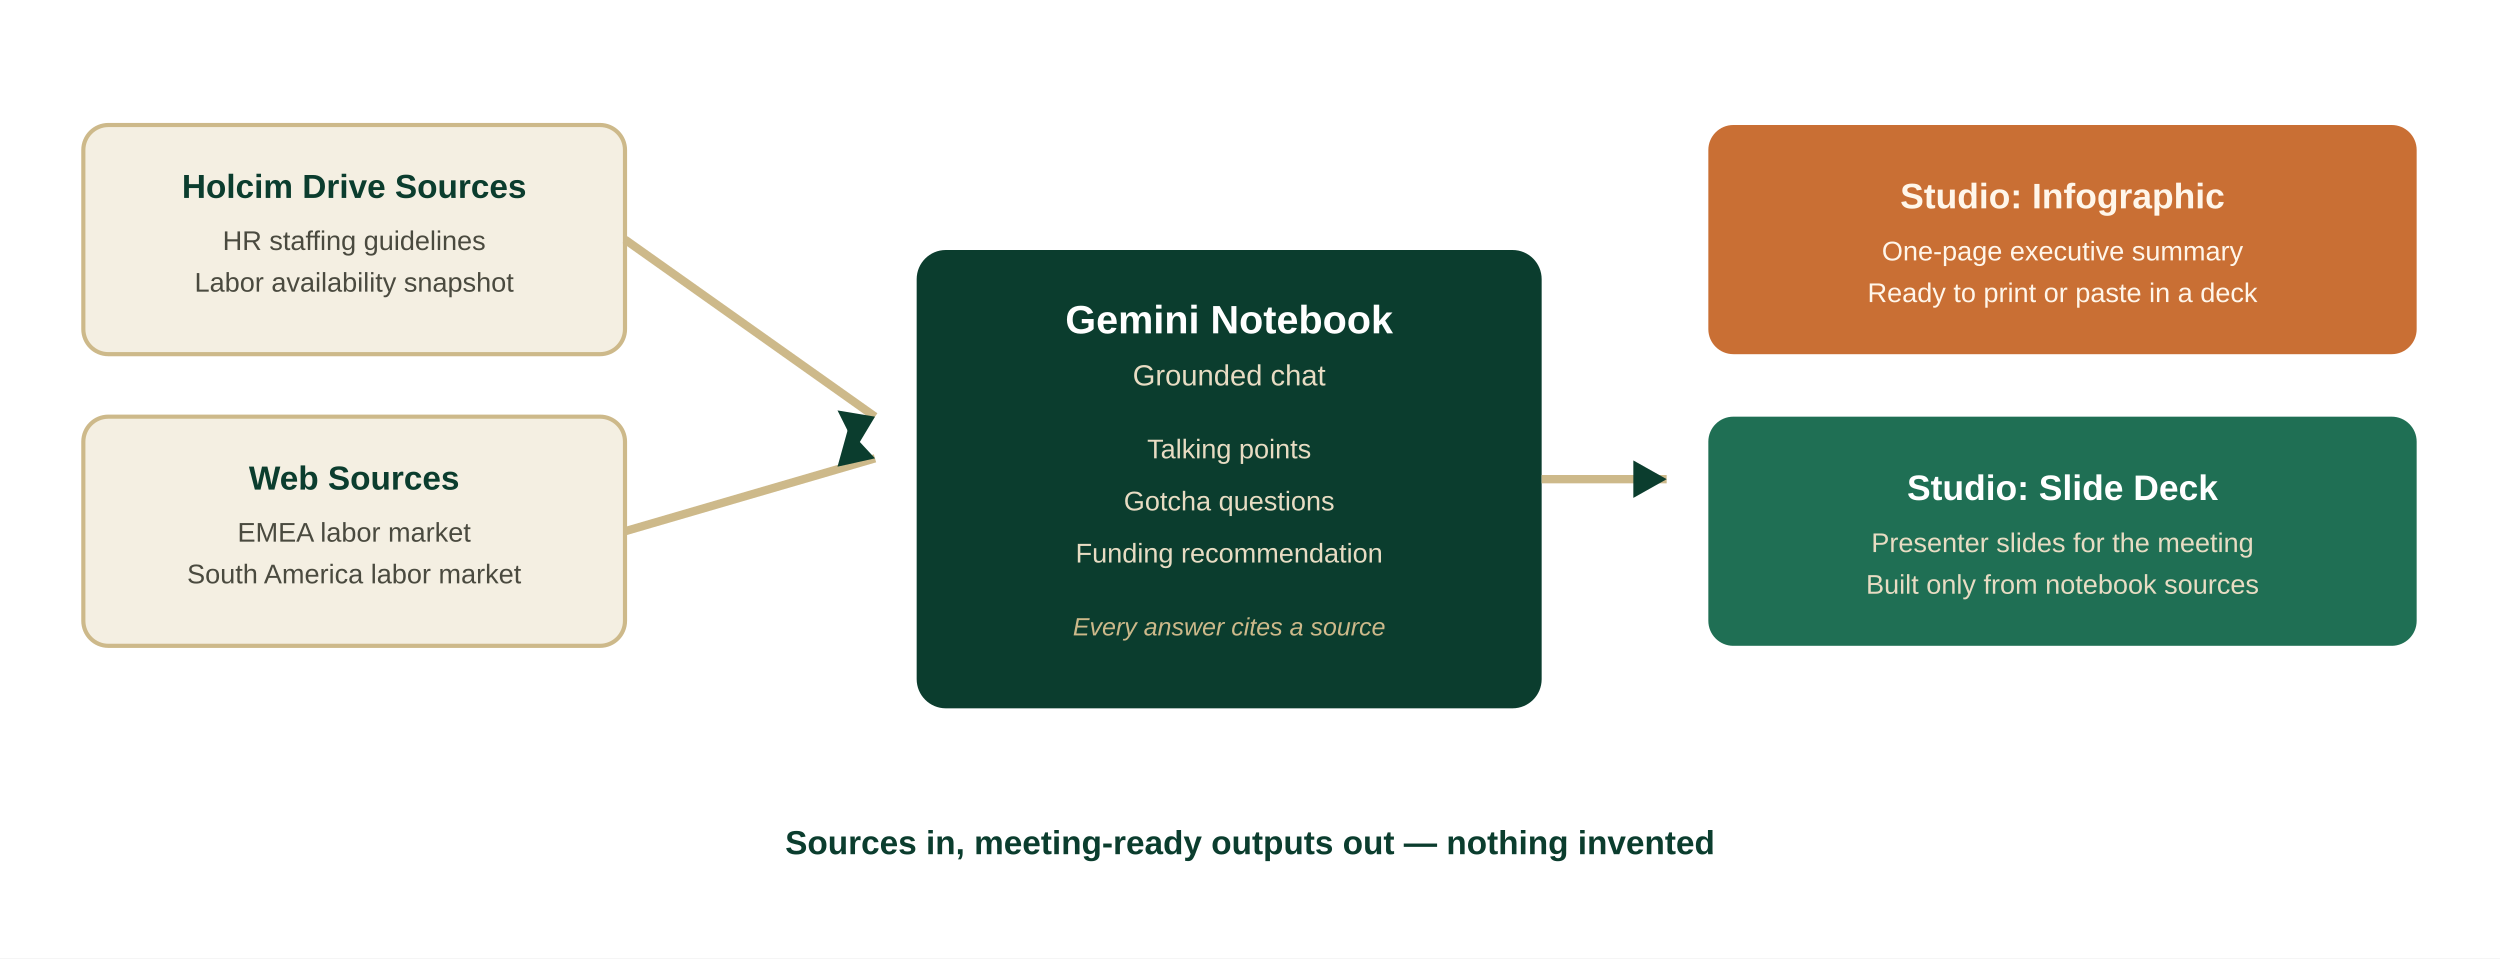
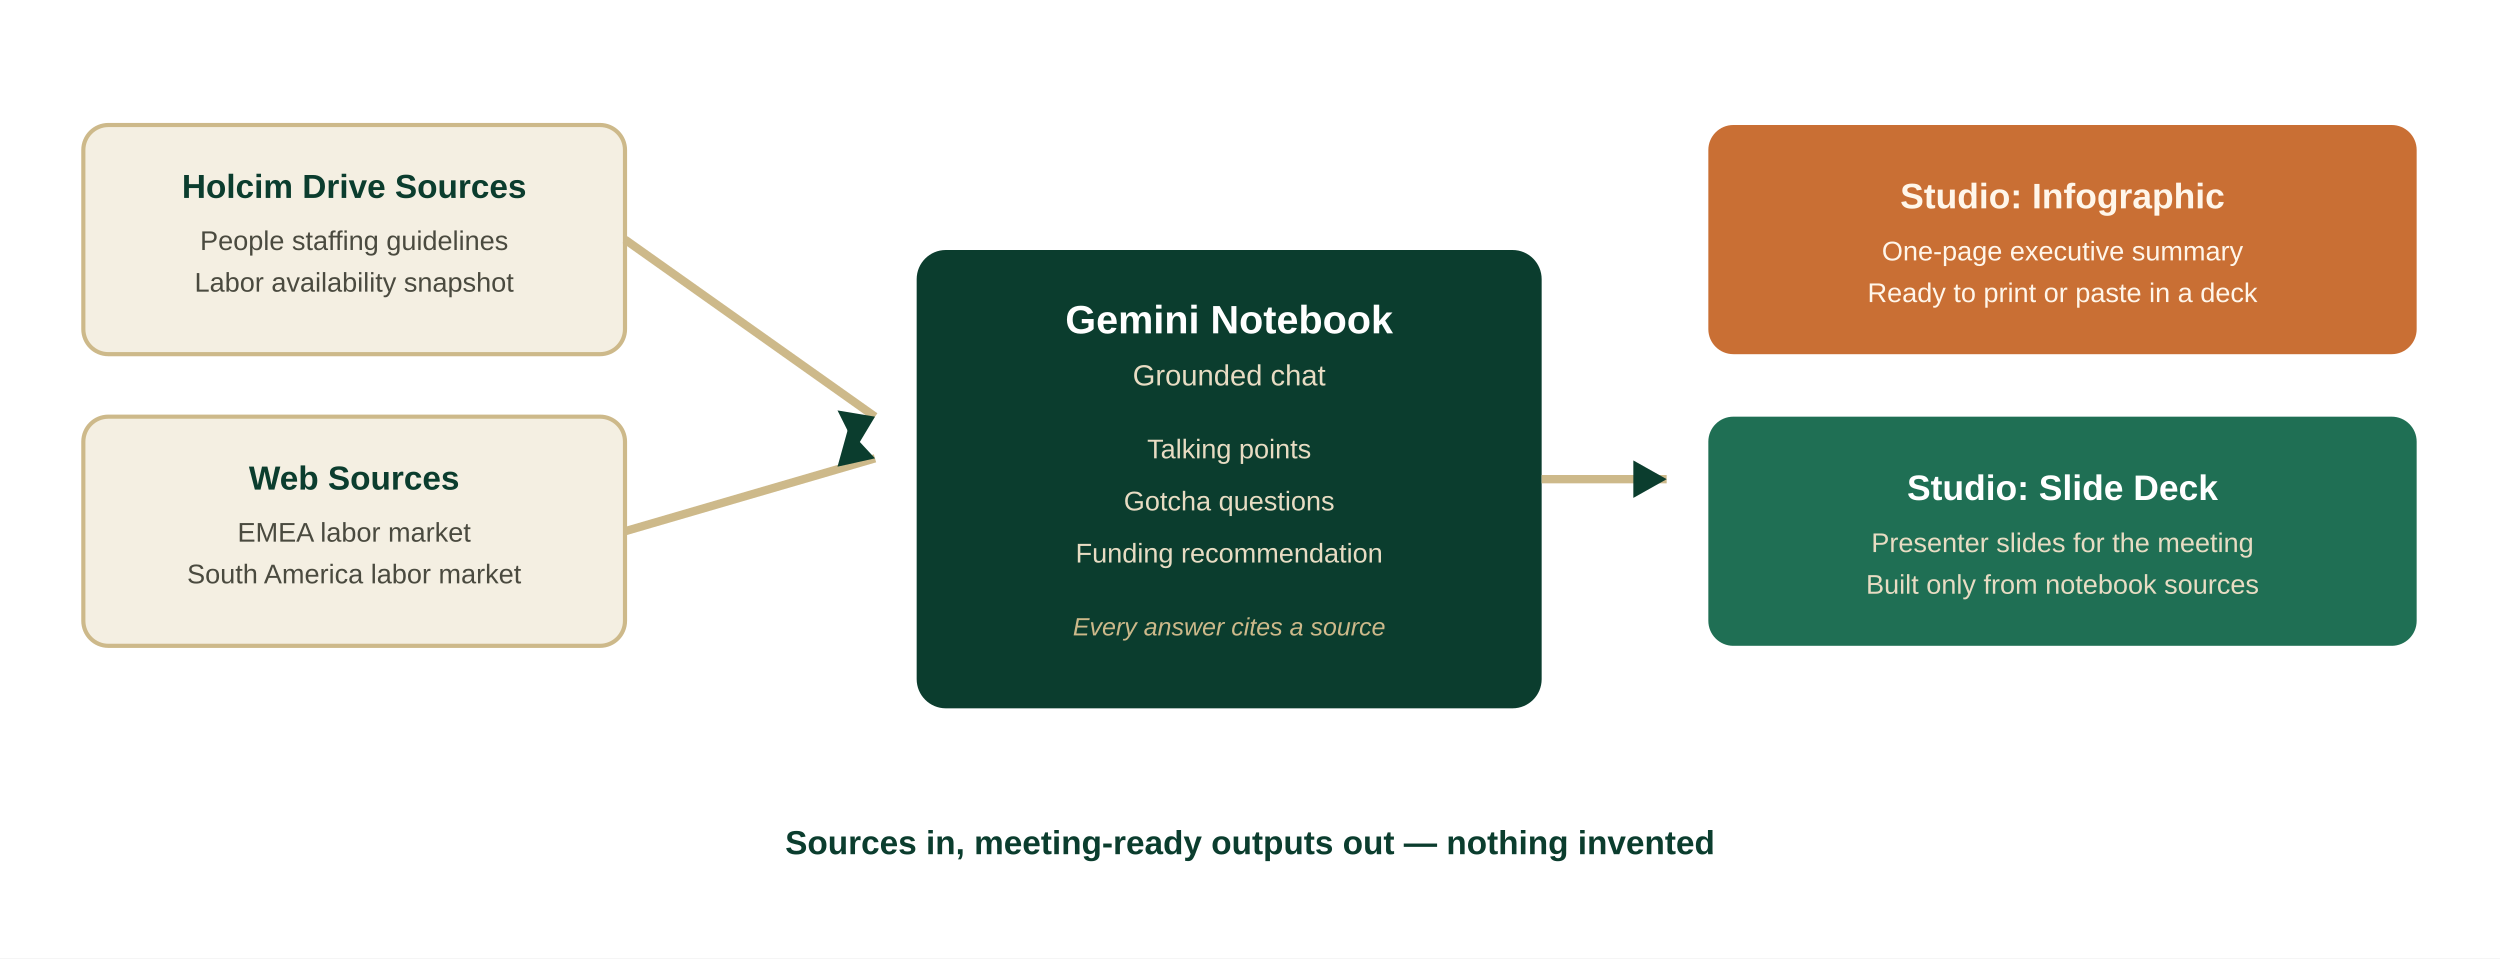
<svg xmlns="http://www.w3.org/2000/svg" viewBox="0 0 1200 460" font-family="Arial, Helvetica, sans-serif">
  <rect x="0" y="0" width="1200" height="460" fill="#ffffff" />
  <g>
    <rect x="40" y="60" width="260" height="110" rx="12" fill="#f4efe2" stroke="#cdb98a" stroke-width="2" />
    <text x="170" y="95" text-anchor="middle" fill="#0b3d2e" font-size="16" font-weight="bold">Holcim Drive Sources</text>
-     <text x="170" y="120" text-anchor="middle" fill="#4a4a3f" font-size="13">HR staffing guidelines</text>
+     <text x="170" y="120" text-anchor="middle" fill="#4a4a3f" font-size="13">People staffing guidelines</text>
    <text x="170" y="140" text-anchor="middle" fill="#4a4a3f" font-size="13">Labor availability snapshot</text>
    <rect x="40" y="200" width="260" height="110" rx="12" fill="#f4efe2" stroke="#cdb98a" stroke-width="2" />
    <text x="170" y="235" text-anchor="middle" fill="#0b3d2e" font-size="16" font-weight="bold">Web Sources</text>
    <text x="170" y="260" text-anchor="middle" fill="#4a4a3f" font-size="13">EMEA labor market</text>
    <text x="170" y="280" text-anchor="middle" fill="#4a4a3f" font-size="13">South America labor market</text>
  </g>
  <g stroke="#cdb98a" stroke-width="4" fill="none">
    <line x1="300" y1="115" x2="420" y2="200" />
    <line x1="300" y1="255" x2="420" y2="220" />
  </g>
  <g fill="#0b3d2e">
    <polygon points="420,200 402,197 411,215" />
    <polygon points="420,220 402,224 407,206" />
  </g>
  <g>
    <rect x="440" y="120" width="300" height="220" rx="14" fill="#0b3d2e" />
    <text x="590" y="160" text-anchor="middle" fill="#ffffff" font-size="19" font-weight="bold">Gemini Notebook</text>
    <text x="590" y="185" text-anchor="middle" fill="#e8dcc3" font-size="14">Grounded chat</text>
    <text x="590" y="220" text-anchor="middle" fill="#e8dcc3" font-size="13">Talking points</text>
    <text x="590" y="245" text-anchor="middle" fill="#e8dcc3" font-size="13">Gotcha questions</text>
    <text x="590" y="270" text-anchor="middle" fill="#e8dcc3" font-size="13">Funding recommendation</text>
    <text x="590" y="305" text-anchor="middle" fill="#cdb98a" font-size="12" font-style="italic">Every answer cites a source</text>
  </g>
  <g stroke="#cdb98a" stroke-width="4" fill="none">
    <line x1="740" y1="230" x2="800" y2="230" />
  </g>
  <g fill="#0b3d2e">
    <polygon points="800,230 784,221 784,239" />
  </g>
  <g>
    <rect x="820" y="60" width="340" height="110" rx="12" fill="#c96f34" />
    <text x="990" y="100" text-anchor="middle" fill="#fff6ea" font-size="17" font-weight="bold">Studio: Infographic</text>
    <text x="990" y="125" text-anchor="middle" fill="#fff6ea" font-size="13">One-page executive summary</text>
    <text x="990" y="145" text-anchor="middle" fill="#fff6ea" font-size="13">Ready to print or paste in a deck</text>
    <rect x="820" y="200" width="340" height="110" rx="12" fill="#1f6f54" />
    <text x="990" y="240" text-anchor="middle" fill="#ffffff" font-size="17" font-weight="bold">Studio: Slide Deck</text>
    <text x="990" y="265" text-anchor="middle" fill="#e8dcc3" font-size="13">Presenter slides for the meeting</text>
    <text x="990" y="285" text-anchor="middle" fill="#e8dcc3" font-size="13">Built only from notebook sources</text>
  </g>
  <text x="600" y="410" text-anchor="middle" fill="#0b3d2e" font-size="16" font-weight="bold">Sources in, meeting-ready outputs out — nothing invented</text>
</svg>
